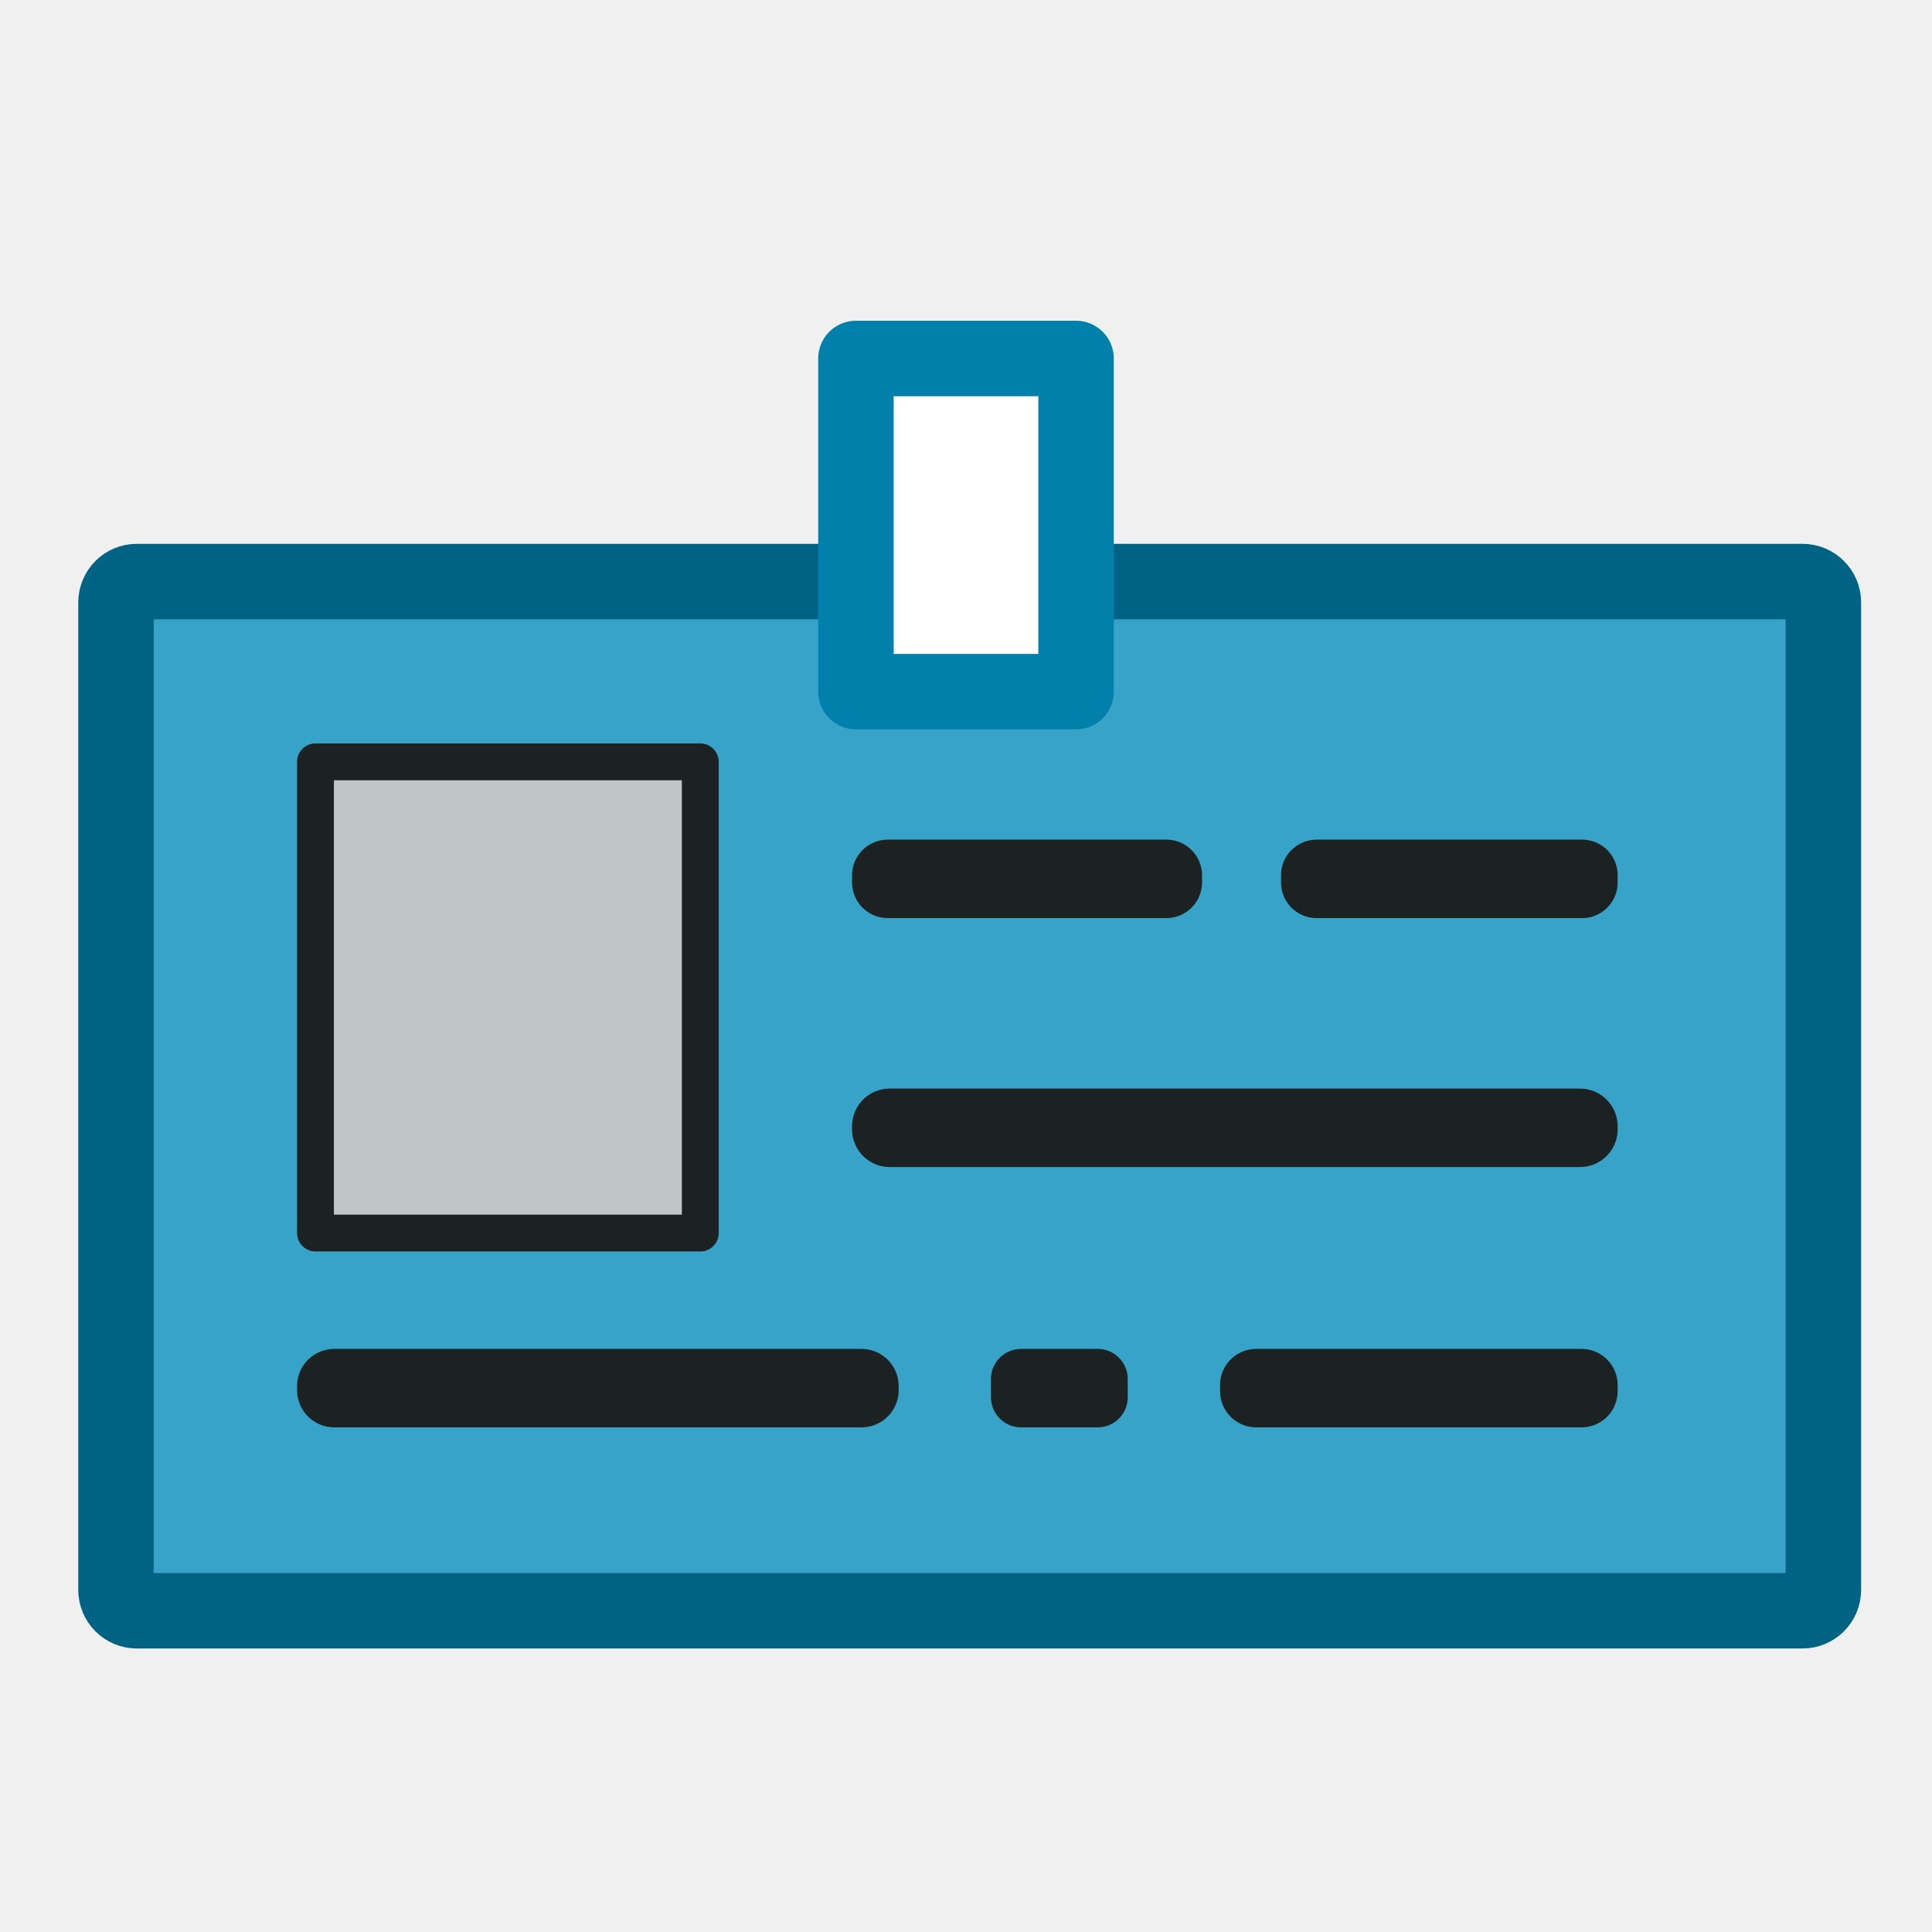
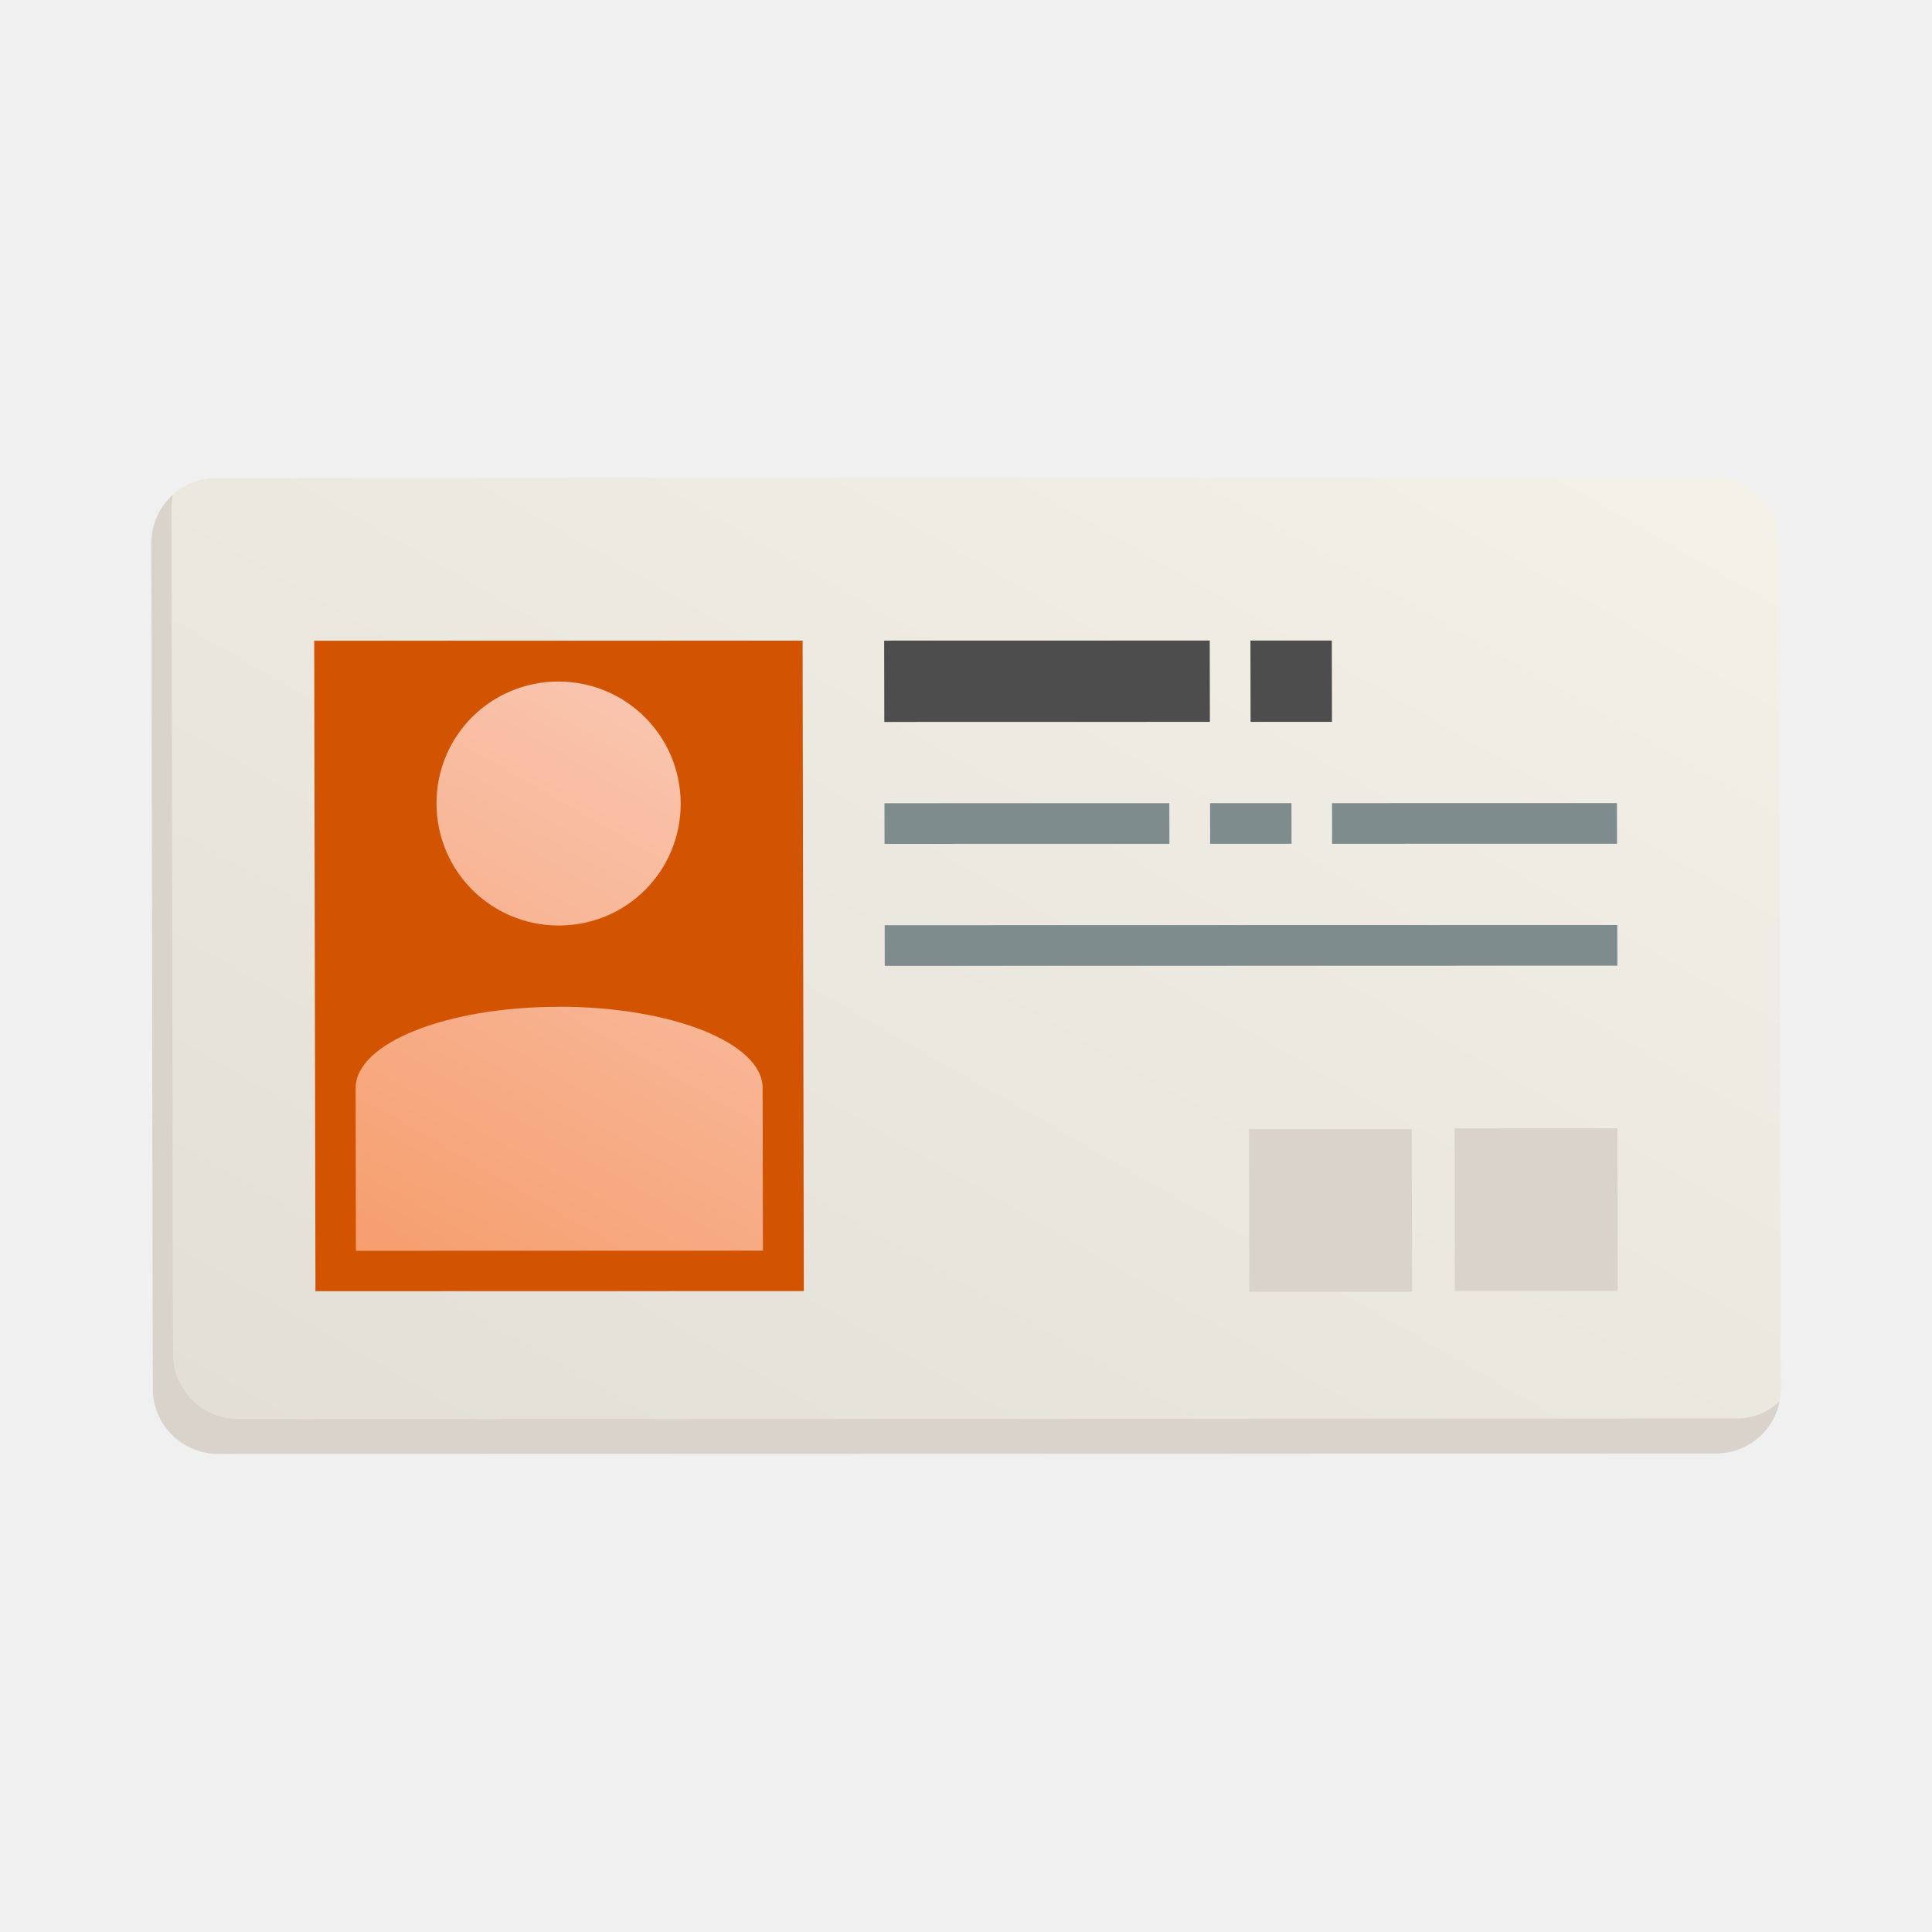
- <svg xmlns="http://www.w3.org/2000/svg" height="256" width="256" viewBox="0 0 256 256" id="svg2" version="1.1">
-   <defs id="defs8" />
-   <rect style="opacity:1;fill:#37a3c8;fill-opacity:1;stroke:#006383;stroke-width:10;stroke-miterlimit:4;stroke-dasharray:none;stroke-opacity:1" id="rect3195" width="226.235" height="136.372" x="15.371" y="77.061" ry="2.759" />
-   <rect style="opacity:0.95;fill:#c6c6c6;fill-opacity:1;stroke:#1a1a1a;stroke-width:4.88;stroke-linecap:butt;stroke-linejoin:round;stroke-miterlimit:4;stroke-dasharray:none;stroke-dashoffset:0;stroke-opacity:1" id="rect3197" width="50.986" height="62.436" x="41.805" y="100.947" ry="0" />
-   <rect style="opacity:0.95;fill:#ffffff;fill-opacity:0.996;stroke:#1a1a1a;stroke-width:9.457;stroke-linecap:butt;stroke-linejoin:round;stroke-miterlimit:4;stroke-dasharray:none;stroke-dashoffset:0;stroke-opacity:1" id="rect3205" width="36.916" height="0.937" x="117.632" y="115.985" />
-   <rect style="opacity:1;fill:#ffffff;fill-opacity:1;stroke:#0080aa;stroke-width:10;stroke-linecap:butt;stroke-linejoin:round;stroke-miterlimit:4;stroke-dasharray:none;stroke-dashoffset:0;stroke-opacity:1" id="rect3207" width="29.166" height="44.143" x="113.417" y="47.501" />
-   <rect style="opacity:0.95;fill:#ffffff;fill-opacity:0.996;stroke:#1a1a1a;stroke-width:9.973;stroke-linecap:butt;stroke-linejoin:round;stroke-miterlimit:4;stroke-dasharray:none;stroke-dashoffset:0;stroke-opacity:1" id="rect3205-3" width="91.467" height="0.421" x="117.89" y="149.229" />
-   <rect style="opacity:0.95;fill:#ffffff;fill-opacity:1;stroke:#1a1a1a;stroke-width:9.856;stroke-linecap:butt;stroke-linejoin:round;stroke-miterlimit:4;stroke-dasharray:none;stroke-dashoffset:0;stroke-opacity:1" id="rect3205-3-6" width="69.857" height="0.538" x="44.293" y="183.666" />
-   <rect style="opacity:0.95;fill:#ffffff;fill-opacity:1;stroke:#1a1a1a;stroke-width:9.419;stroke-linecap:butt;stroke-linejoin:round;stroke-miterlimit:4;stroke-dasharray:none;stroke-dashoffset:0;stroke-opacity:1" id="rect3205-35" width="35.179" height="0.975" x="174.456" y="115.966" />
-   <rect style="opacity:0.95;fill:#ffffff;fill-opacity:1;stroke:#1a1a1a;stroke-width:7.972;stroke-linecap:butt;stroke-linejoin:round;stroke-miterlimit:4;stroke-dasharray:none;stroke-dashoffset:0;stroke-opacity:1" id="rect3205-3-6-5-6-9" width="10.149" height="2.422" x="135.296" y="182.723" />
-   <rect style="opacity:0.95;fill:#ffffff;fill-opacity:1;stroke:#1a1a1a;stroke-width:9.572;stroke-linecap:butt;stroke-linejoin:round;stroke-miterlimit:4;stroke-dasharray:none;stroke-dashoffset:0;stroke-opacity:1" id="rect3205-1" width="43.108" height="0.822" x="166.45" y="183.523" />
+ <svg xmlns="http://www.w3.org/2000/svg" xmlns:xlink="http://www.w3.org/1999/xlink" width="48" height="48" viewBox="0 0 48 48" version="1.1" id="svg76">
+   <defs id="defs28">
+     <linearGradient id="a" y1="33.02" x1="32.988" y2="41.591" x2="39.562" gradientUnits="userSpaceOnUse" gradientTransform="matrix(1.01162 0 0 1.0097 384.29 499.57)">
+       <stop id="stop2" />
+       <stop offset="1" stop-opacity="0" id="stop4" />
+     </linearGradient>
+     <linearGradient id="b" y1="271.69" x1="617.03" y2="238.67" x2="597.96" gradientUnits="userSpaceOnUse" gradientTransform="matrix(1.011114,0,0,1.010196,-6.636029,-2.023991)">
+       <stop stop-color="#2f74c8" id="stop7" />
+       <stop offset="1" stop-color="#4699d7" id="stop9" />
+     </linearGradient>
+     <linearGradient id="c" y1="535.75" x1="391.28" y2="501.11" x2="411.28" gradientUnits="userSpaceOnUse" gradientTransform="matrix(1.011114,0,0,1.010196,-321.7214,128.7194)">
+       <stop stop-color="#e3dfd6" id="stop12" />
+       <stop offset="1" stop-color="#f4f1e8" id="stop14" />
+     </linearGradient>
+     <linearGradient id="d" y1="669.44" x1="77.987" y2="650.39" x2="88.999" gradientUnits="userSpaceOnUse">
+       <stop stop-color="#d35400" id="stop17" />
+       <stop offset="1" stop-color="#d35400" id="stop19" />
+     </linearGradient>
+     <linearGradient id="e" y1="548.93" x1="427.75" y2="529.54" gradientUnits="userSpaceOnUse" x2="438.95" gradientTransform="matrix(0.87609,-0.50484,0.50581,0.87442,-251.31,277.05)">
+       <stop stop-color="#f5955f" id="stop22" />
+       <stop offset="1" stop-color="#facebe" id="stop24" />
+     </linearGradient>
+     <linearGradient xlink:href="#a" id="f" x1="398.57" x2="419.25" gradientUnits="userSpaceOnUse" gradientTransform="translate(-384.57,-499.8)" />
+   </defs>
+   <g transform="translate(-384.57-499.8)" id="g74">
+     <g id="g4582" transform="rotate(29.93921,408.5709,523.7938)">
+       <rect width="40.445" x="71.17" y="645.707" rx="1.616" height="24.24" transform="matrix(0.8664362,-0.4992878,0.5007122,0.8656138,0,0)" id="rect38" style="color:#000000;fill:url(#c);stroke-width:3;stroke-linecap:round;stroke-linejoin:round" />
+       <path d="m 431.49,523.09 c -0.118,0.368 -0.363,0.697 -0.727,0.906 l -32.24,18.58 c -0.776,0.447 -1.763,0.183 -2.211,-0.592 l -10.521,-18.19 c -0.056,-0.097 -0.101,-0.199 -0.135,-0.301 -0.134,0.418 -0.104,0.889 0.135,1.301 l 10.521,18.19 c 0.448,0.775 1.435,1.039 2.211,0.592 l 32.24,-18.58 c 0.679,-0.391 0.966,-1.193 0.727,-1.906" id="path40" style="color:#000000;fill:#d9d3cc;stroke-width:3;stroke-linejoin:round" />
+       <path id="path44" transform="translate(384.57,499.8)" d="M 16.438,19 14,39 l 3.02,3.02 16.801,-9.682 z" style="opacity:0.1;fill:url(#f);fill-rule:evenodd" />
+       <rect id="rect46" transform="matrix(0.86644,-0.49928,0.50072,0.86561,0,0)" height="16.16" rx="0" y="649.75" x="75.21" width="12.134" style="color:#000000;fill:url(#d);stroke-width:3;stroke-linecap:round;stroke-linejoin:round" />
+       <path id="path48" d="m 396.27,522.73 c -1.456,0.839 -1.952,2.684 -1.111,4.138 0.841,1.453 2.69,1.948 4.146,1.109 1.456,-0.839 1.952,-2.684 1.111,-4.138 -0.841,-1.453 -2.69,-1.948 -4.146,-1.109 m 4.046,6.995 c -2.427,1.398 -3.929,3.304 -3.369,4.273 l 2.023,3.498 8.761,-5.05 -2.023,-3.498 c -0.56,-0.969 -2.965,-0.623 -5.392,0.775" style="fill:url(#e)" />
+       <g id="g72" transform="matrix(0.86644,-0.49928,0.50072,0.86561,0,0)" style="color:#000000;stroke-width:3;stroke-linecap:round;stroke-linejoin:round">
+         <g id="g54" style="fill:#4d4d4d">
+           <rect id="rect50" height="2.02" y="649.75" x="89.37" width="8.089" />
+           <rect id="rect52" height="2.02" y="649.75" x="98.47" width="2.022" />
+         </g>
+         <g id="g64" style="fill:#7f8c8d">
+           <rect id="rect56" height="1.01" y="653.79" x="89.37" width="7.078" />
+           <rect id="rect58" height="1.01" y="653.79" x="97.46" width="2.022" />
+           <rect id="rect60" height="1.01" y="653.79" x="100.49" width="7.078" />
+           <rect id="rect62" height="1.01" y="656.82" x="89.37" width="18.201" />
+         </g>
+         <g id="g70" style="fill:#d9d3cc">
+           <rect id="rect66" height="4.04" y="661.87" x="103.52" width="4.045" />
+           <rect id="rect68" height="4.04" y="661.89" x="98.41" width="4.045" />
+         </g>
+       </g>
+     </g>
+   </g>
</svg>
